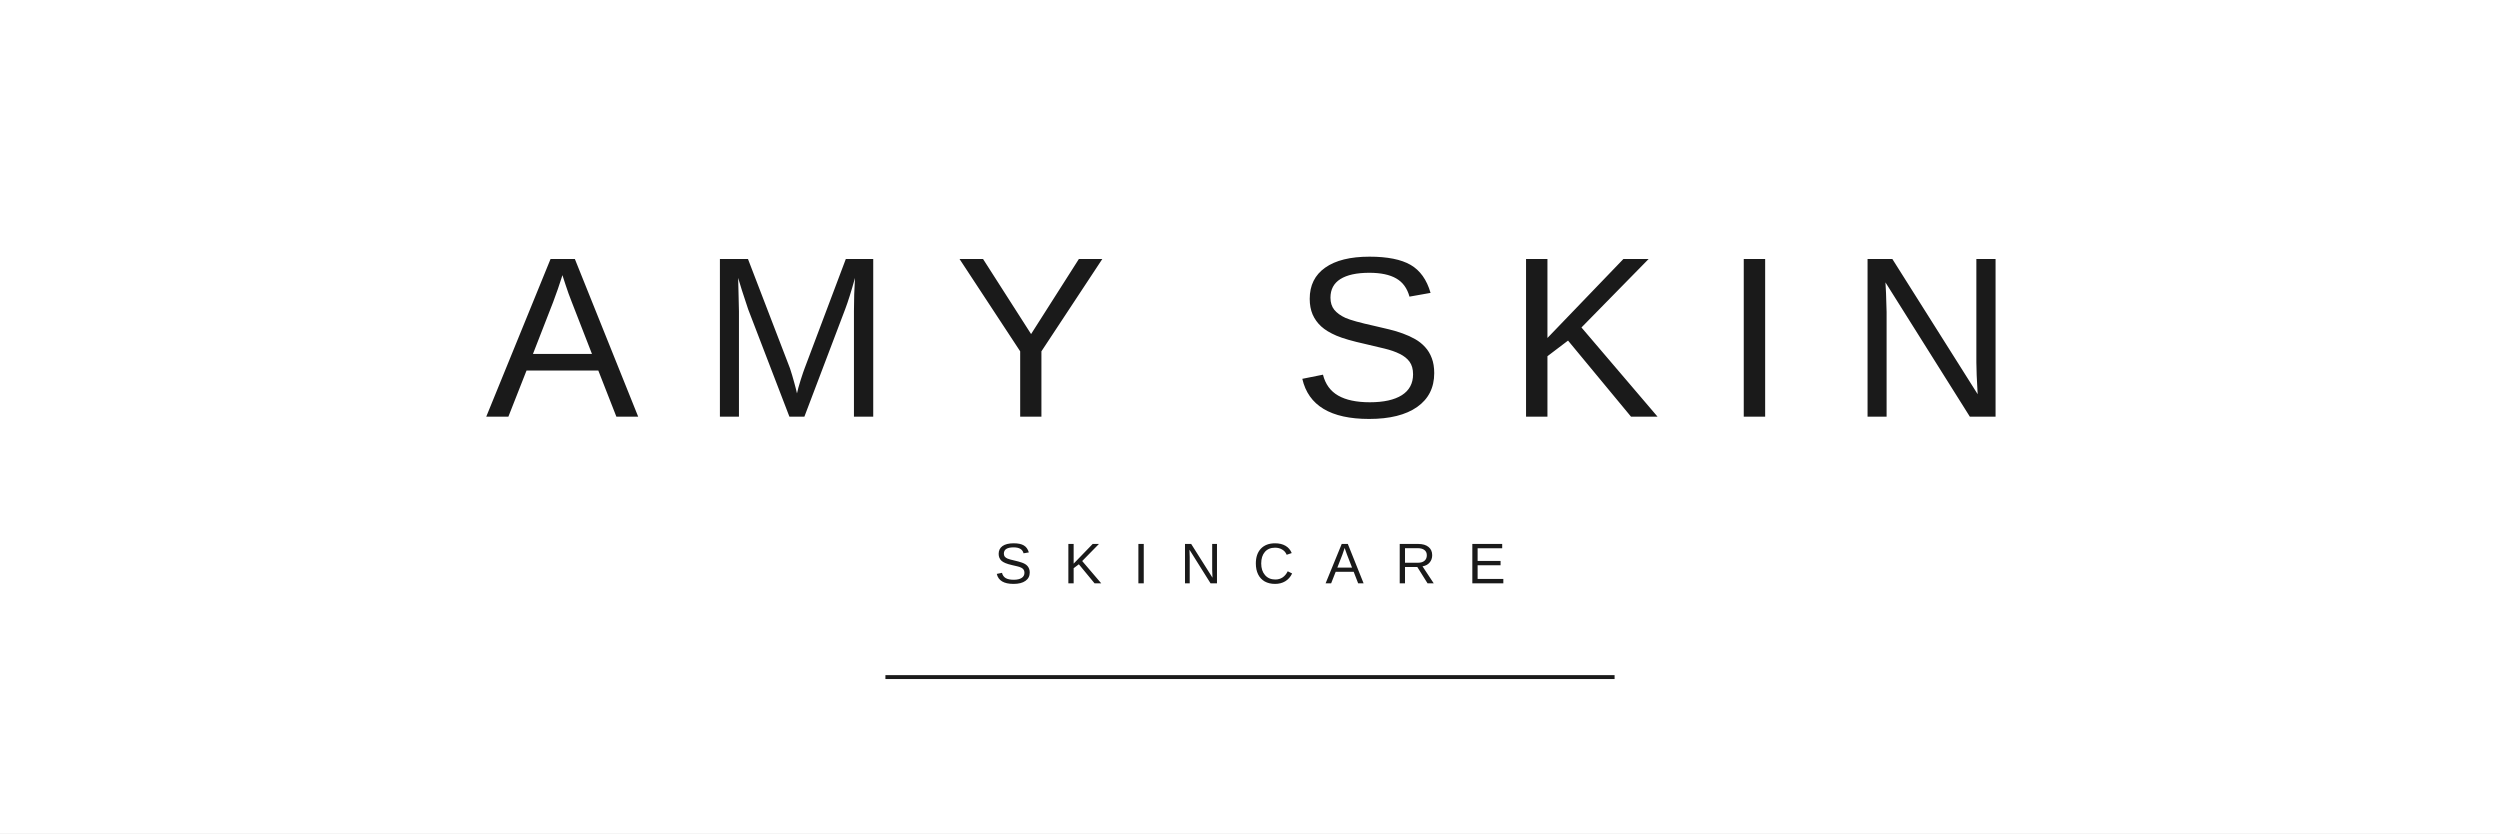
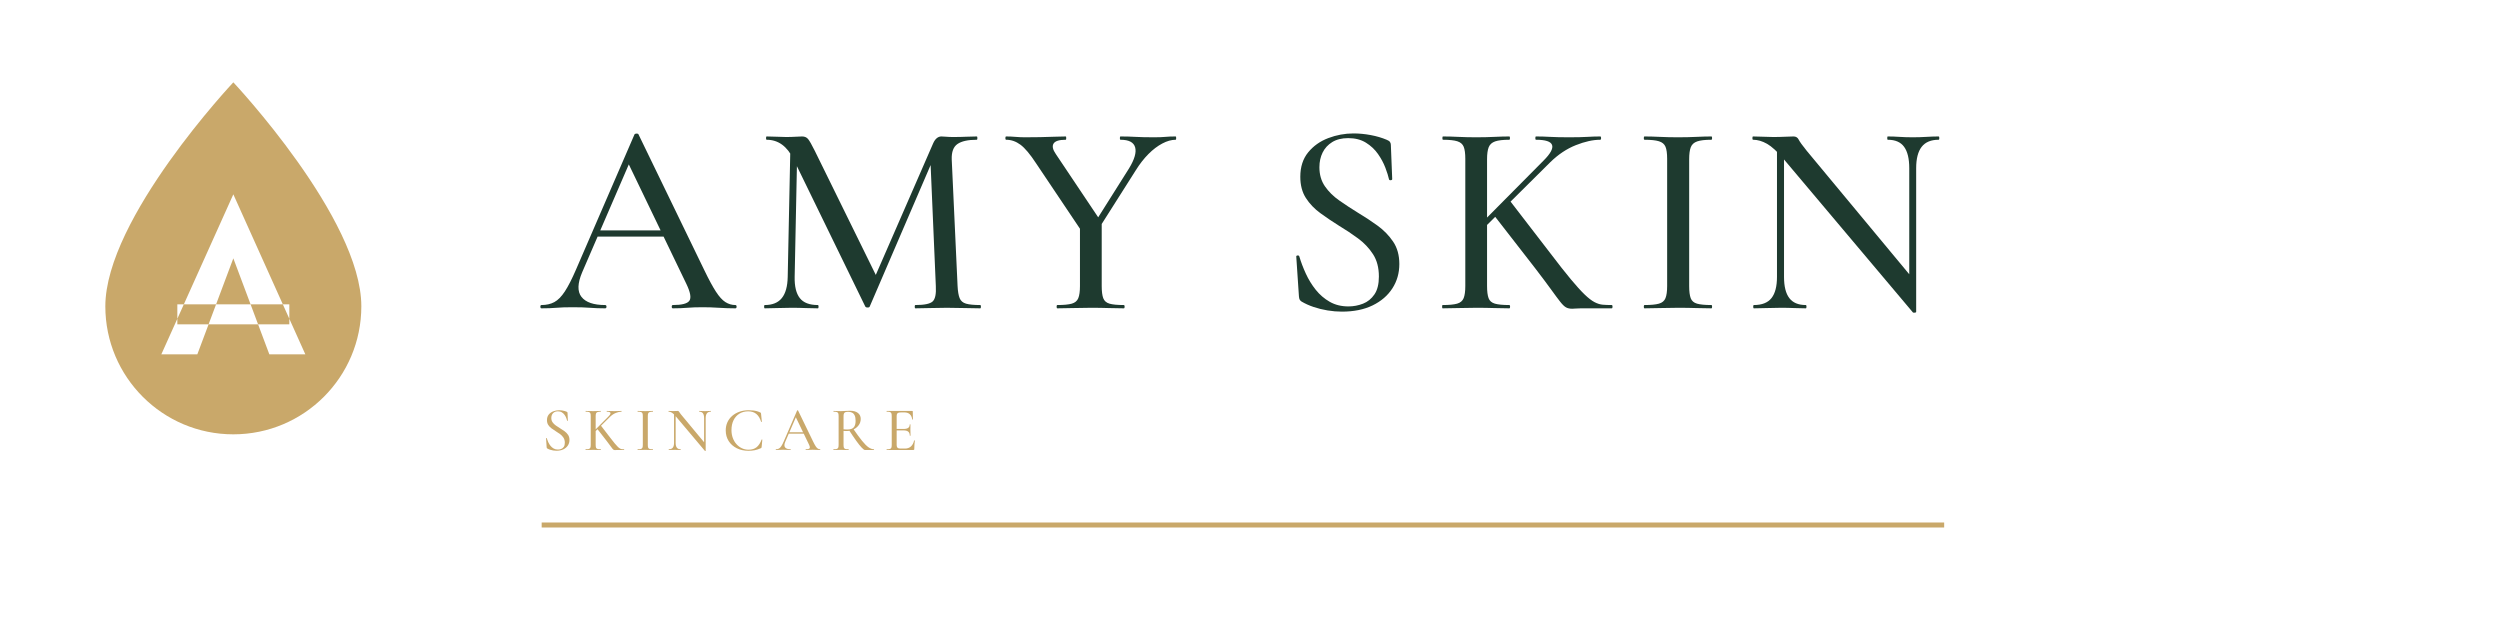
- <svg xmlns="http://www.w3.org/2000/svg" width="480" height="160" viewBox="0 0 480 160">
-   <rect width="480" height="160" fill="#FFFFFF" />
-   <text x="240" y="80" text-anchor="middle" font-family="Arial, Helvetica, sans-serif" font-size="44" font-weight="300" letter-spacing="12" fill="#1A1A1A">AMY SKIN</text>
-   <text x="240" y="112" text-anchor="middle" font-family="Arial, sans-serif" font-size="11" letter-spacing="6" fill="#1A1A1A">SKINCARE</text>
-   <line x1="170" y1="130" x2="310" y2="130" stroke="#1A1A1A" stroke-width="0.75" />
+ <svg xmlns="http://www.w3.org/2000/svg" width="600" height="150" viewBox="0 0 600 150">
+   <rect width="600" height="150" fill="#FFFFFF" />
+   <g transform="translate(8 14) scale(0.96)">
+     <path d="M50 6 C50 6 18 40 18 62 A32 32 0 1 0 82 62 C82 40 50 6 50 6 Z M50 34 L68 74 L59 74 L50 50 L41 74 L32 74 Z M36 61.5 L64 61.5 L64 66.5 L36 66.5 Z" fill="#C9A86A" fill-rule="evenodd" />
+   </g>
+   <g transform="translate(130.0 74)" fill="#1E3A2F">
+     <g transform="translate(0.00 0) scale(0.066,-0.066)">
+       <path d="M186.95 260.899 198.65 283.399H470.7L477.7 260.899ZM704.35 12Q708.8 12 708.8 6.0Q708.8 0 704.35 0Q675.45 0 644.6 2.0Q613.75 4 585.4 4Q553.05 4 529.425 2.0Q505.8 0 477 0Q473 0 473.0 6.0Q473 12 477 12Q526.25 12 537.15 27.675Q548.05 43.35 526.35 88.5L310.7 536.249L343.2 584.3L147.5 131.55Q121.6 71 144.85 41.5Q168.1 12 230.7 12Q235.7 12 235.7 6.0Q235.7 0 230.7 0Q200.7 0 175.7 2.0Q150.7 4 112.7 4Q75.9 4 53.5 2.0Q31.1 0 -0.7 0Q-4.7 0 -4.7 6.0Q-4.7 12 -0.7 12Q26.3 12 46.075 22.675Q65.85 33.35 84.25 61.375Q102.65 89.4 124.9 141L337.5 632.3Q339.05 635.3 345.125 635.525Q351.2 635.75 352.2 632.3L592.3 137Q615.75 88.35 633.525 60.85Q651.3 33.35 668.175 22.675Q685.05 12 704.35 12Z" />
+     </g>
+     <g transform="translate(51.22 0) scale(0.066,-0.066)">
+       <path d="M118.65 114.35 128.65 602 153.8 600 143.9 114.35Q142.9 62.45 162.65 37.225Q182.4 12 228.35 12Q230.8 12 230.8 6.0Q230.8 0 228.35 0Q206.35 0 183.075 1.0Q159.8 2 131.35 2Q103.75 2 79.95 1.0Q56.15 0 35.25 0Q32.8 0 32.8 6.0Q32.8 12 35.25 12Q76.8 12 97.225 37.225Q117.65 62.45 118.65 114.35ZM818.7 12Q821.25 12 821.25 6.0Q821.25 0 818.7 0Q793.8 0 762.725 1.0Q731.65 2 697.3 2Q663.6 2 634.9 1.0Q606.2 0 582.95 0Q580.5 0 580.5 6.0Q580.5 12 582.95 12Q631.6 12 645.65 25.0Q659.7 38 657.25 81L637 551.949L675.9 608.3L417.05 7Q416.05 3 409.275 3.0Q402.5 3 400.5 7L139.85 542Q105.15 613 42.25 613Q39.8 613 39.8 619.0Q39.8 625 42.25 625Q59.95 625 79.65 624.0Q99.35 623 112.6 623Q132 623 147.375 624.0Q162.75 625 171 625Q185 625 192.775 615.55Q200.55 606.1 217 573L443.75 111.751L406.95 48.15L647.55 600Q653 612.35 660.6 618.675Q668.2 625 677.55 625Q684.8 625 695.25 624.0Q705.7 623 719.6 623Q748.3 623 767.225 624.0Q786.15 625 805.95 625Q808.4 625 808.4 619.0Q808.4 613 805.95 613Q758.3 613 735.975 597.575Q713.65 582.15 715.1 541.05L736.351 81Q737.801 52 743.851 37.0Q749.901 22 767.1 17.0Q784.3 12 818.7 12Z" />
+     </g>
+     <g transform="translate(111.41 0) scale(0.066,-0.066)">
+       <path d="M306.45 284.6 447.6 508.45Q477.85 557.85 470.075 585.425Q462.3 613 416.95 613Q414.5 613 414.5 619.0Q414.5 625 416.95 625Q445.65 625 471.45 623.5Q497.25 622 539.3 622Q564.3 622 579.8 623.5Q595.3 625 617.3 625Q619.3 625 619.3 619.0Q619.3 613 617.3 613Q594.55 613 568.75 599.35Q542.95 585.7 518.525 561.2Q494.1 536.7 472.85 502.749L324.7 269.25ZM280.9 272.35 109.65 527.6Q77.35 576.95 53.025 594.975Q28.7 613 1.15 613Q-1.85 613 -1.85 619.0Q-1.85 625 1.15 625Q17.25 625 35.175 623.5Q53.1 622 69.2 622Q96.65 622 123.975 622.5Q151.3 623 175.675 624.0Q200.05 625 217.5 625Q219.5 625 219.5 619.0Q219.5 613 217.5 613Q181.901 613 173.376 599.05Q164.851 585.1 181.751 560.85L344.45 317.9ZM269.4 310 348.5 319V81Q348.5 52 354.05 37.0Q359.6 22 376.8 17.0Q394 12 428.85 12Q431.85 12 431.85 6.0Q431.85 0 428.85 0Q404.5 0 374.375 1.0Q344.25 2 308.45 2Q274.1 2 242.75 1.0Q211.4 0 187.05 0Q184.5 0 184.5 6.0Q184.5 12 187.05 12Q221.9 12 239.6 17.0Q257.3 22 263.35 37.0Q269.4 52 269.4 81Z" />
+     </g>
+     <g transform="translate(176.48 0) scale(0.066,-0.066)">
+       <path d="M154.2 513Q154.2 472.8 174.25 443.75Q194.3 414.7 226.35 392.25Q258.4 369.8 293.95 347.9Q331.4 325.55 365.625 300.7Q399.85 275.85 422.35 242.45Q444.85 209.05 444.85 161.05Q444.85 111.9 419.65 72.725Q394.45 33.55 347.875 10.775Q301.3 -12 236 -12Q210.4 -12 183.95 -7.65Q157.5 -3.3 133.2 4.875Q108.9 13.05 89.2 24.7Q84.65 27.7 82.475 31.75Q80.3 35.8 79.75 43.7L70.15 186.75Q69.15 191.75 74.65 192.25Q80.15 192.75 81.15 188.75Q90.1 158.3 104.8 126.275Q119.5 94.25 140.9 67.45Q162.3 40.65 191.675 23.8Q221.05 6.95 259.8 6.95Q287.2 6.95 312.6 16.875Q338 26.8 354.25 50.55Q370.5 74.3 370.5 115.7Q370.5 163.8 349.225 196.75Q327.95 229.7 294.95 254.1Q261.95 278.5 225.4 300.4Q190.4 322.3 157.85 345.975Q125.3 369.65 105.025 401.15Q84.75 432.65 84.75 478.3Q84.75 532.1 113.225 567.05Q141.7 602 186.35 619.0Q231 636 278.25 636Q308.75 636 340.626 630.05Q372.501 624.1 399 612.9Q407.901 609.45 410.951 604.725Q414 600 414 594.55L418.95 470.099Q418.95 466.549 413.9 465.874Q408.85 465.199 407.4 468.749Q403.6 486.249 393.975 511.549Q384.35 536.849 367.175 561.35Q350 585.85 323.375 602.4Q296.75 618.95 258.95 618.95Q224.05 618.95 200.8 604.55Q177.55 590.15 165.875 566.525Q154.2 542.9 154.2 513Z" />
+     </g>
+     <g transform="translate(214.04 0) scale(0.066,-0.066)">
+       <path d="M115.65 81V544Q115.65 573 109.825 587.5Q104 602 86.575 607.5Q69.15 613 34.75 613Q32.3 613 32.3 619.0Q32.3 625 34.75 625Q59.65 625 90.275 623.5Q120.9 622 154.7 622Q191.05 622 221.4 623.5Q251.75 625 275.65 625Q278.1 625 278.1 619.0Q278.1 613 275.65 613Q241.25 613 224.05 607.0Q206.85 601 200.8 586.0Q194.75 571 194.75 542V81Q194.75 52 200.3 37.0Q205.85 22 223.325 17.0Q240.8 12 275.65 12Q278.55 12 278.55 6.0Q278.55 0 275.65 0Q250.75 0 220.9 1.0Q191.05 2 154.7 2Q120.9 2 89.55 1.0Q58.2 0 33.3 0Q31.3 0 31.3 6.0Q31.3 12 33.3 12Q68.15 12 85.85 17.0Q103.55 22 109.6 37.0Q115.65 52 115.65 81ZM370.3 145 218.45 340.45 277.551 391.6 425.601 199.35Q469.001 142.15 499.026 106.1Q529.051 70.05 549.476 50.375Q569.901 30.7 585.55 22.525Q601.2 14.35 615.8 13.175Q630.4 12 648.05 12Q651.05 12 651.05 6.0Q651.05 0 648.05 0Q603.5 0 576.5 0.0Q549.5 0 536.05 0Q525.45 0 518.025 -0.725Q510.6 -1.45 504.25 -1.45Q490.7 -1.45 481.8 3.55Q472.9 8.55 461.05 23.55Q449.2 38.55 428.3 67.55Q407.4 96.55 370.3 145ZM142.9 277.8 400.35 537.4Q437.9 574.95 431.15 593.975Q424.4 613 372.75 613Q370.3 613 370.3 619.0Q370.3 625 372.75 625Q398.1 625 424.175 623.5Q450.25 622 492.95 622Q534.9 622 559.325 623.5Q583.75 625 606.451 625Q609.451 625 609.451 619.0Q609.451 613 606.451 613Q567.05 613 517.55 593.375Q468.05 573.75 424.7 531.4L168.25 277Z" />
+     </g>
+     <g transform="translate(261.69 0) scale(0.066,-0.066)">
+       <path d="M207.75 81Q207.75 52 213.3 37.0Q218.85 22 236.325 17.0Q253.8 12 288.65 12Q291.1 12 291.1 6.0Q291.1 0 288.65 0Q263.635 0 233.408 1.0Q203.181 2 166.7 2Q132.164 2 101.291 1.0Q70.417 0 45.3 0Q42.75 0 42.75 6.0Q42.75 12 45.48 12Q80.06 12 97.805 17.0Q115.55 22 121.6 37.0Q127.65 52 127.65 81V544Q127.65 573 121.702 587.5Q115.755 602 97.912 607.5Q80.07 613 45.3 613Q42.75 613 42.75 619.0Q42.75 625 45.3 625Q70.417 625 101.291 623.5Q132.164 622 166.7 622Q203.181 622 233.929 623.5Q264.677 625 288.65 625Q291.1 625 291.1 619.0Q291.1 613 288.65 613Q254.109 613 236.838 607.0Q219.567 601 213.659 586.0Q207.75 571 207.75 542Z" />
+     </g>
+     <g transform="translate(288.42 0) scale(0.066,-0.066)">
+       <path d="M122.05 114.35V602L147.65 600V114.35Q147.65 62.45 166.9 37.225Q186.15 12 226.8 12Q229.35 12 229.35 6.0Q229.35 0 226.8 0Q206.45 0 184.6 1.0Q162.75 2 136.4 2Q109.7 2 84.775 1.0Q59.85 0 38.05 0Q35.6 0 35.6 6.0Q35.6 12 38.05 12Q82.05 12 102.05 37.225Q122.05 62.45 122.05 114.35ZM628.2 -12.8Q628.2 -15.25 623.425 -15.75Q618.65 -16.25 616.65 -15.25L146.2 543Q111.3 584 85.475 598.5Q59.65 613 35.2 613Q32.65 613 32.65 619.0Q32.65 625 35.2 625Q53.55 625 72.9 624.0Q92.25 623 108.05 623Q131.95 623 151.875 624.0Q171.801 625 182.301 625Q195.301 625 200.976 613.5Q206.651 602 230.101 573L620.2 103.251ZM628.2 509.65V-12.8L603.05 17.75V509.65Q603.05 561.55 584.35 587.275Q565.65 613 525 613Q523 613 523.0 619.0Q523 625 525 625Q545.9 625 567.75 623.5Q589.6 622 615.95 622Q640.75 622 665.1 623.5Q689.45 625 709.8 625Q712.35 625 712.35 619.0Q712.35 613 709.8 613Q668.15 613 648.175 587.275Q628.2 561.55 628.2 509.65Z" />
+     </g>
+   </g>
+   <g transform="translate(130.0 108)" fill="#C9A86A">
+     <g transform="translate(0.00 0) scale(0.015,-0.015)">
+       <path d="M154.2 513Q154.2 472.8 174.25 443.75Q194.3 414.7 226.35 392.25Q258.4 369.8 293.95 347.9Q331.4 325.55 365.625 300.7Q399.85 275.85 422.35 242.45Q444.85 209.05 444.85 161.05Q444.85 111.9 419.65 72.725Q394.45 33.55 347.875 10.775Q301.3 -12 236 -12Q210.4 -12 183.95 -7.65Q157.5 -3.3 133.2 4.875Q108.9 13.05 89.2 24.7Q84.65 27.7 82.475 31.75Q80.3 35.8 79.75 43.7L70.15 186.75Q69.15 191.75 74.65 192.25Q80.15 192.75 81.15 188.75Q90.1 158.3 104.8 126.275Q119.5 94.25 140.9 67.45Q162.3 40.65 191.675 23.8Q221.05 6.95 259.8 6.95Q287.2 6.95 312.6 16.875Q338 26.8 354.25 50.55Q370.5 74.3 370.5 115.7Q370.5 163.8 349.225 196.75Q327.95 229.7 294.95 254.1Q261.95 278.5 225.4 300.4Q190.4 322.3 157.85 345.975Q125.3 369.65 105.025 401.15Q84.75 432.65 84.75 478.3Q84.75 532.1 113.225 567.05Q141.7 602 186.35 619.0Q231 636 278.25 636Q308.75 636 340.626 630.05Q372.501 624.1 399 612.9Q407.901 609.45 410.951 604.725Q414 600 414 594.55L418.95 470.099Q418.95 466.549 413.9 465.874Q408.85 465.199 407.4 468.749Q403.6 486.249 393.975 511.549Q384.35 536.849 367.175 561.35Q350 585.85 323.375 602.4Q296.75 618.95 258.95 618.95Q224.05 618.95 200.8 604.55Q177.55 590.15 165.875 566.525Q154.2 542.9 154.2 513Z" />
+     </g>
+     <g transform="translate(10.04 0) scale(0.015,-0.015)">
+       <path d="M115.65 81V544Q115.65 573 109.825 587.5Q104 602 86.575 607.5Q69.15 613 34.75 613Q32.3 613 32.3 619.0Q32.3 625 34.75 625Q59.65 625 90.275 623.5Q120.9 622 154.7 622Q191.05 622 221.4 623.5Q251.75 625 275.65 625Q278.1 625 278.1 619.0Q278.1 613 275.65 613Q241.25 613 224.05 607.0Q206.85 601 200.8 586.0Q194.75 571 194.75 542V81Q194.75 52 200.3 37.0Q205.85 22 223.325 17.0Q240.8 12 275.65 12Q278.55 12 278.55 6.0Q278.55 0 275.65 0Q250.75 0 220.9 1.0Q191.05 2 154.7 2Q120.9 2 89.55 1.0Q58.2 0 33.3 0Q31.3 0 31.3 6.0Q31.3 12 33.3 12Q68.15 12 85.85 17.0Q103.55 22 109.6 37.0Q115.65 52 115.65 81ZM370.3 145 218.45 340.45 277.551 391.6 425.601 199.35Q469.001 142.15 499.026 106.1Q529.051 70.05 549.476 50.375Q569.901 30.7 585.55 22.525Q601.2 14.35 615.8 13.175Q630.4 12 648.05 12Q651.05 12 651.05 6.0Q651.05 0 648.05 0Q603.5 0 576.5 0.0Q549.5 0 536.05 0Q525.45 0 518.025 -0.725Q510.6 -1.45 504.25 -1.45Q490.7 -1.45 481.8 3.55Q472.9 8.55 461.05 23.55Q449.2 38.55 428.3 67.55Q407.4 96.55 370.3 145ZM142.9 277.8 400.35 537.4Q437.9 574.95 431.15 593.975Q424.4 613 372.75 613Q370.3 613 370.3 619.0Q370.3 625 372.75 625Q398.1 625 424.175 623.5Q450.25 622 492.95 622Q534.9 622 559.325 623.5Q583.75 625 606.451 625Q609.451 625 609.451 619.0Q609.451 613 606.451 613Q567.05 613 517.55 593.375Q468.05 573.75 424.7 531.4L168.25 277Z" />
+     </g>
+     <g transform="translate(22.36 0) scale(0.015,-0.015)">
+       <path d="M207.75 81Q207.75 52 213.3 37.0Q218.85 22 236.325 17.0Q253.8 12 288.65 12Q291.1 12 291.1 6.0Q291.1 0 288.65 0Q263.635 0 233.408 1.0Q203.181 2 166.7 2Q132.164 2 101.291 1.0Q70.417 0 45.3 0Q42.75 0 42.75 6.0Q42.75 12 45.48 12Q80.06 12 97.805 17.0Q115.55 22 121.6 37.0Q127.65 52 127.65 81V544Q127.65 573 121.702 587.5Q115.755 602 97.912 607.5Q80.07 613 45.3 613Q42.75 613 42.75 619.0Q42.75 625 45.3 625Q70.417 625 101.291 623.5Q132.164 622 166.7 622Q203.181 622 233.929 623.5Q264.677 625 288.65 625Q291.1 625 291.1 619.0Q291.1 613 288.65 613Q254.109 613 236.838 607.0Q219.567 601 213.659 586.0Q207.75 571 207.75 542Z" />
+     </g>
+     <g transform="translate(29.94 0) scale(0.015,-0.015)">
+       <path d="M122.05 114.35V602L147.65 600V114.35Q147.65 62.45 166.9 37.225Q186.15 12 226.8 12Q229.35 12 229.35 6.0Q229.35 0 226.8 0Q206.45 0 184.6 1.0Q162.75 2 136.4 2Q109.7 2 84.775 1.0Q59.85 0 38.05 0Q35.6 0 35.6 6.0Q35.6 12 38.05 12Q82.05 12 102.05 37.225Q122.05 62.45 122.05 114.35ZM628.2 -12.8Q628.2 -15.25 623.425 -15.75Q618.65 -16.25 616.65 -15.25L146.2 543Q111.3 584 85.475 598.5Q59.65 613 35.2 613Q32.65 613 32.65 619.0Q32.65 625 35.2 625Q53.55 625 72.9 624.0Q92.25 623 108.05 623Q131.95 623 151.875 624.0Q171.801 625 182.301 625Q195.301 625 200.976 613.5Q206.651 602 230.101 573L620.2 103.251ZM628.2 509.65V-12.8L603.05 17.75V509.65Q603.05 561.55 584.35 587.275Q565.65 613 525 613Q523 613 523.0 619.0Q523 625 525 625Q545.9 625 567.75 623.5Q589.6 622 615.95 622Q640.75 622 665.1 623.5Q689.45 625 709.8 625Q712.35 625 712.35 619.0Q712.35 613 709.8 613Q668.15 613 648.175 587.275Q628.2 561.55 628.2 509.65Z" />
+     </g>
+     <g transform="translate(43.44 0) scale(0.015,-0.015)">
+       <path d="M416 636Q454.25 636 486.75 632.45Q519.25 628.9 547.7 620.975Q576.15 613.05 602.2 600.2Q609.55 596.65 611.5 593.25Q613.45 589.85 614.45 577.75L626.9 452.5Q626.9 450.05 621.625 448.775Q616.35 447.5 614.9 451.5Q590.2 533.6 539.25 576.225Q488.3 618.85 408.8 618.85Q329.25 618.85 268.875 582.075Q208.501 545.3 174.701 477.75Q140.901 410.2 140.901 317.75Q140.901 250.5 161.926 193.175Q182.951 135.85 220.626 93.65Q258.3 51.45 307.7 28.025Q357.1 4.6 414.4 4.6Q493.65 4.6 543.175 44.75Q592.7 84.9 623.25 166.7Q624.7 169.7 629.75 168.7Q634.8 167.7 634.8 165.25L623.65 51.15Q622.65 39.15 620.425 35.925Q618.2 32.7 610.85 28.7Q560.1 5.65 513.7 -3.45Q467.3 -12.55 413.85 -12.55Q307.5 -12.55 225.15 28.5Q142.8 69.55 95.9 143.425Q49 217.3 49 314.05Q49 386.05 76.4 445.175Q103.8 504.3 153.65 546.975Q203.5 589.65 270.3 612.825Q337.1 636 416 636Z" />
+     </g>
+     <g transform="translate(56.25 0) scale(0.015,-0.015)">
+       <path d="M186.95 260.899 198.65 283.399H470.7L477.7 260.899ZM704.35 12Q708.8 12 708.8 6.0Q708.8 0 704.35 0Q675.45 0 644.6 2.0Q613.75 4 585.4 4Q553.05 4 529.425 2.0Q505.8 0 477 0Q473 0 473.0 6.0Q473 12 477 12Q526.25 12 537.15 27.675Q548.05 43.35 526.35 88.5L310.7 536.249L343.2 584.3L147.5 131.55Q121.6 71 144.85 41.5Q168.1 12 230.7 12Q235.7 12 235.7 6.0Q235.7 0 230.7 0Q200.7 0 175.7 2.0Q150.7 4 112.7 4Q75.9 4 53.5 2.0Q31.1 0 -0.7 0Q-4.7 0 -4.7 6.0Q-4.7 12 -0.7 12Q26.3 12 46.075 22.675Q65.85 33.35 84.25 61.375Q102.65 89.4 124.9 141L337.5 632.3Q339.05 635.3 345.125 635.525Q351.2 635.75 352.2 632.3L592.3 137Q615.75 88.35 633.525 60.85Q651.3 33.35 668.175 22.675Q685.05 12 704.35 12Z" />
+     </g>
+     <g transform="translate(69.39 0) scale(0.015,-0.015)">
+       <path d="M546.5 0Q530.4 0 493.875 38.325Q457.35 76.65 405.95 148.475Q354.55 220.3 290.6 319.3L358.401 340.15Q441.701 219.15 500.126 146.975Q558.55 74.8 603.65 43.4Q648.75 12 690.4 12Q692.95 12 692.95 6.0Q692.95 0 690.4 0Q634.15 0 598.675 0.0Q563.2 0 546.5 0ZM306.2 628Q389.95 628 434.5 592.575Q479.051 557.15 479.051 497.7Q479.051 442 447.151 397.875Q415.251 353.75 363.751 328.75Q312.251 303.75 252.501 303.75Q241.251 303.75 228.126 304.3Q215 304.85 204.1 305.85V81Q204.1 52 209.65 37.0Q215.2 22 232.675 17.0Q250.15 12 285 12Q287.55 12 287.55 6.0Q287.55 0 285 0Q260.1 0 230.025 1.0Q199.95 2 163.6 2Q129.8 2 98.675 1.0Q67.55 0 42.65 0Q40.2 0 40.2 6.0Q40.2 12 42.65 12Q77.5 12 94.975 17.0Q112.45 22 118.775 37.0Q125.1 52 125.1 81V544Q125.1 573 119.275 587.5Q113.45 602 96.25 607.5Q79.05 613 44.2 613Q41.65 613 41.65 619.0Q41.65 625 44.2 625Q68.55 625 99.175 623.5Q129.8 622 163.6 622Q195.5 622 235.825 625.0Q276.15 628 306.2 628ZM396.95 465.75Q396.95 522 381.925 553.55Q366.9 585.1 339.575 598.25Q312.25 611.4 274.801 611.4Q237 611.4 220.55 597.5Q204.1 583.6 204.1 542V331.1Q218.1 329.65 234.375 328.65Q250.65 327.65 263.2 327.65Q337.05 327.65 367.0 362.075Q396.95 396.5 396.95 465.75Z" />
+     </g>
+     <g transform="translate(82.16 0) scale(0.015,-0.015)">
+       <path d="M468.7 0H42.65Q40.2 0 40.2 6.0Q40.2 12 42.65 12Q77.5 12 94.7 17.0Q111.9 22 117.725 37.0Q123.55 52 123.55 81V544Q123.55 573 117.725 587.5Q111.9 602 94.7 607.5Q77.5 613 42.65 613Q40.2 613 40.2 619.0Q40.2 625 42.65 625H451.25Q460.7 625 460.7 616L462.7 489.6Q462.7 487.05 457.425 486.6Q452.15 486.15 451.25 489.15Q444.05 544.3 412.1 572.9Q380.15 601.5 328.05 601.5H276.6Q247.25 601.5 231.225 596.275Q215.2 591.05 208.925 577.675Q202.65 564.3 202.65 540.25V85Q202.65 61.05 208.475 47.5Q214.3 33.95 228.975 28.5Q243.65 23.05 271.2 23.05H336.649Q393.75 23.05 430.85 56.7Q467.95 90.35 481.7 151.85Q482.15 154.85 487.925 153.9Q493.7 152.95 493.7 150.4Q489.7 123.05 486.975 85.2Q484.25 47.35 484.25 15Q484.25 0 468.7 0ZM412.7 229.6Q412.7 272.8 388.3 293.275Q363.9 313.75 310.5 313.75H165.05V336.8H312.6Q364.45 336.8 388.075 354.55Q411.7 372.3 411.7 408.95Q411.7 411.4 417.475 411.4Q423.25 411.4 423.25 408.95Q423.25 378.15 422.75 361.025Q422.25 343.9 422.25 325Q422.25 301.65 423.475 279.025Q424.7 256.4 424.7 229.6Q424.7 227.6 418.7 227.6Q412.7 227.6 412.7 229.6Z" />
+     </g>
+   </g>
+   <line x1="130.0" y1="126" x2="466.6" y2="126" stroke="#C9A86A" stroke-width="1.2" />
</svg>
